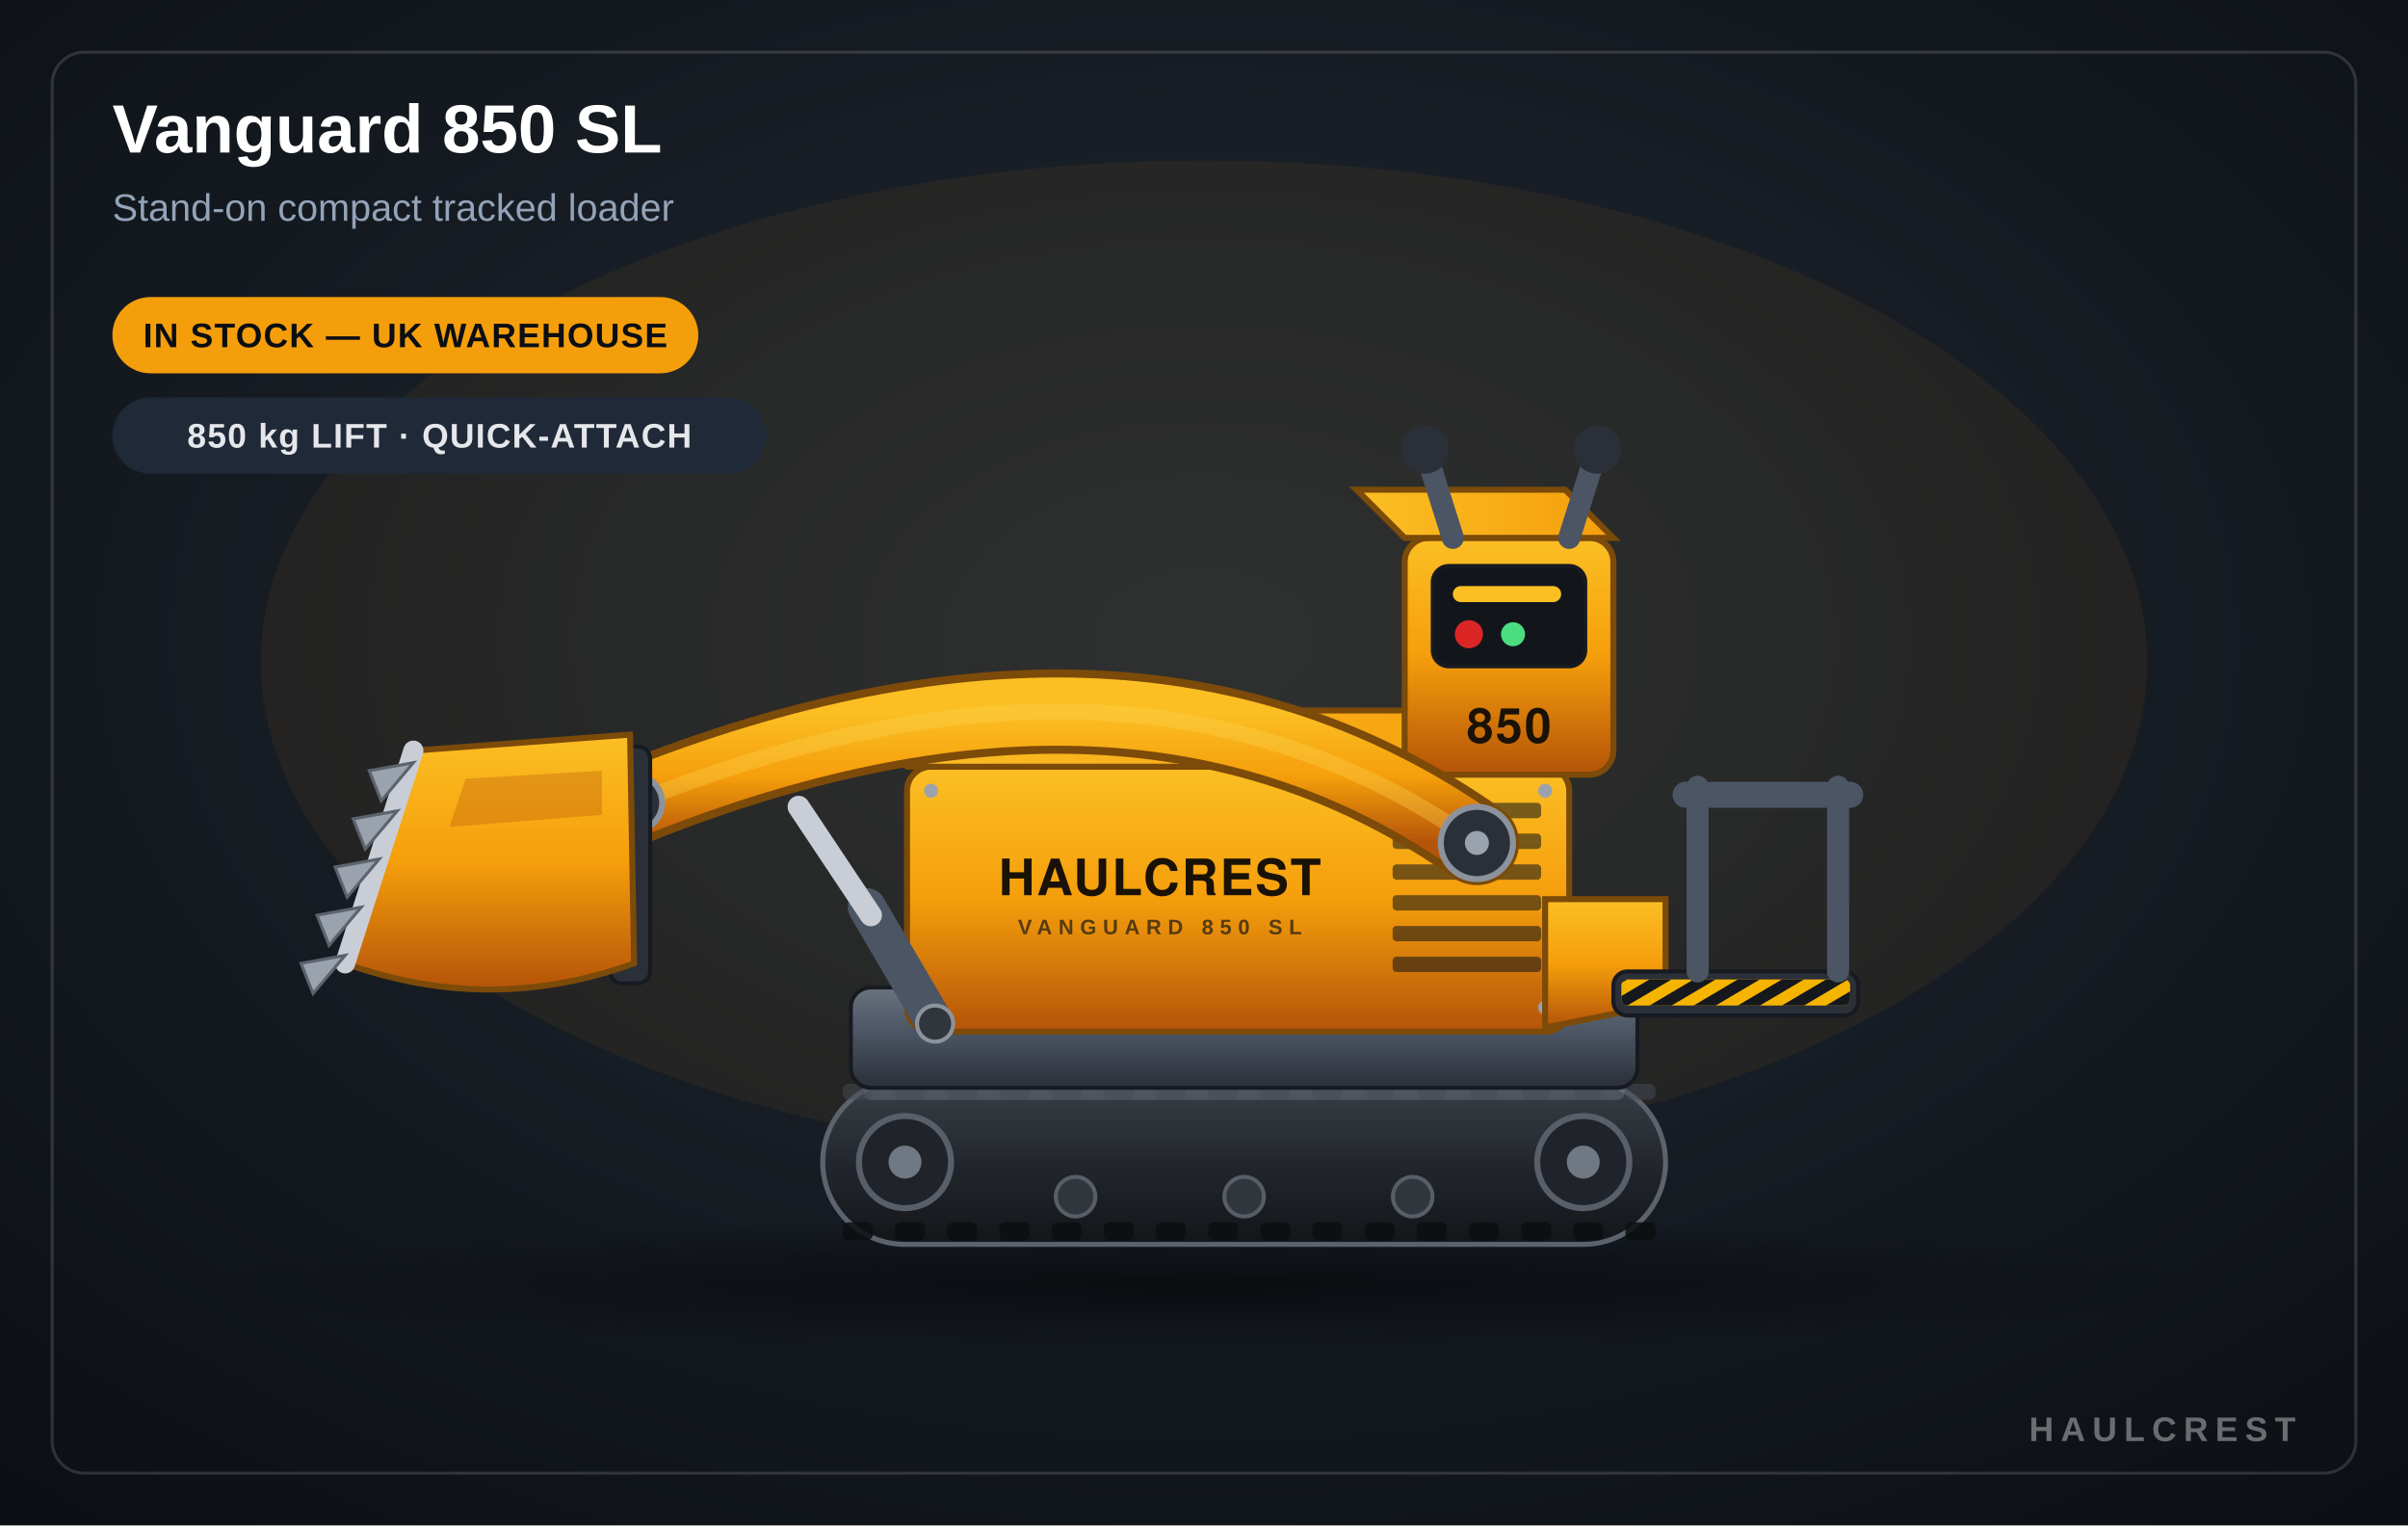
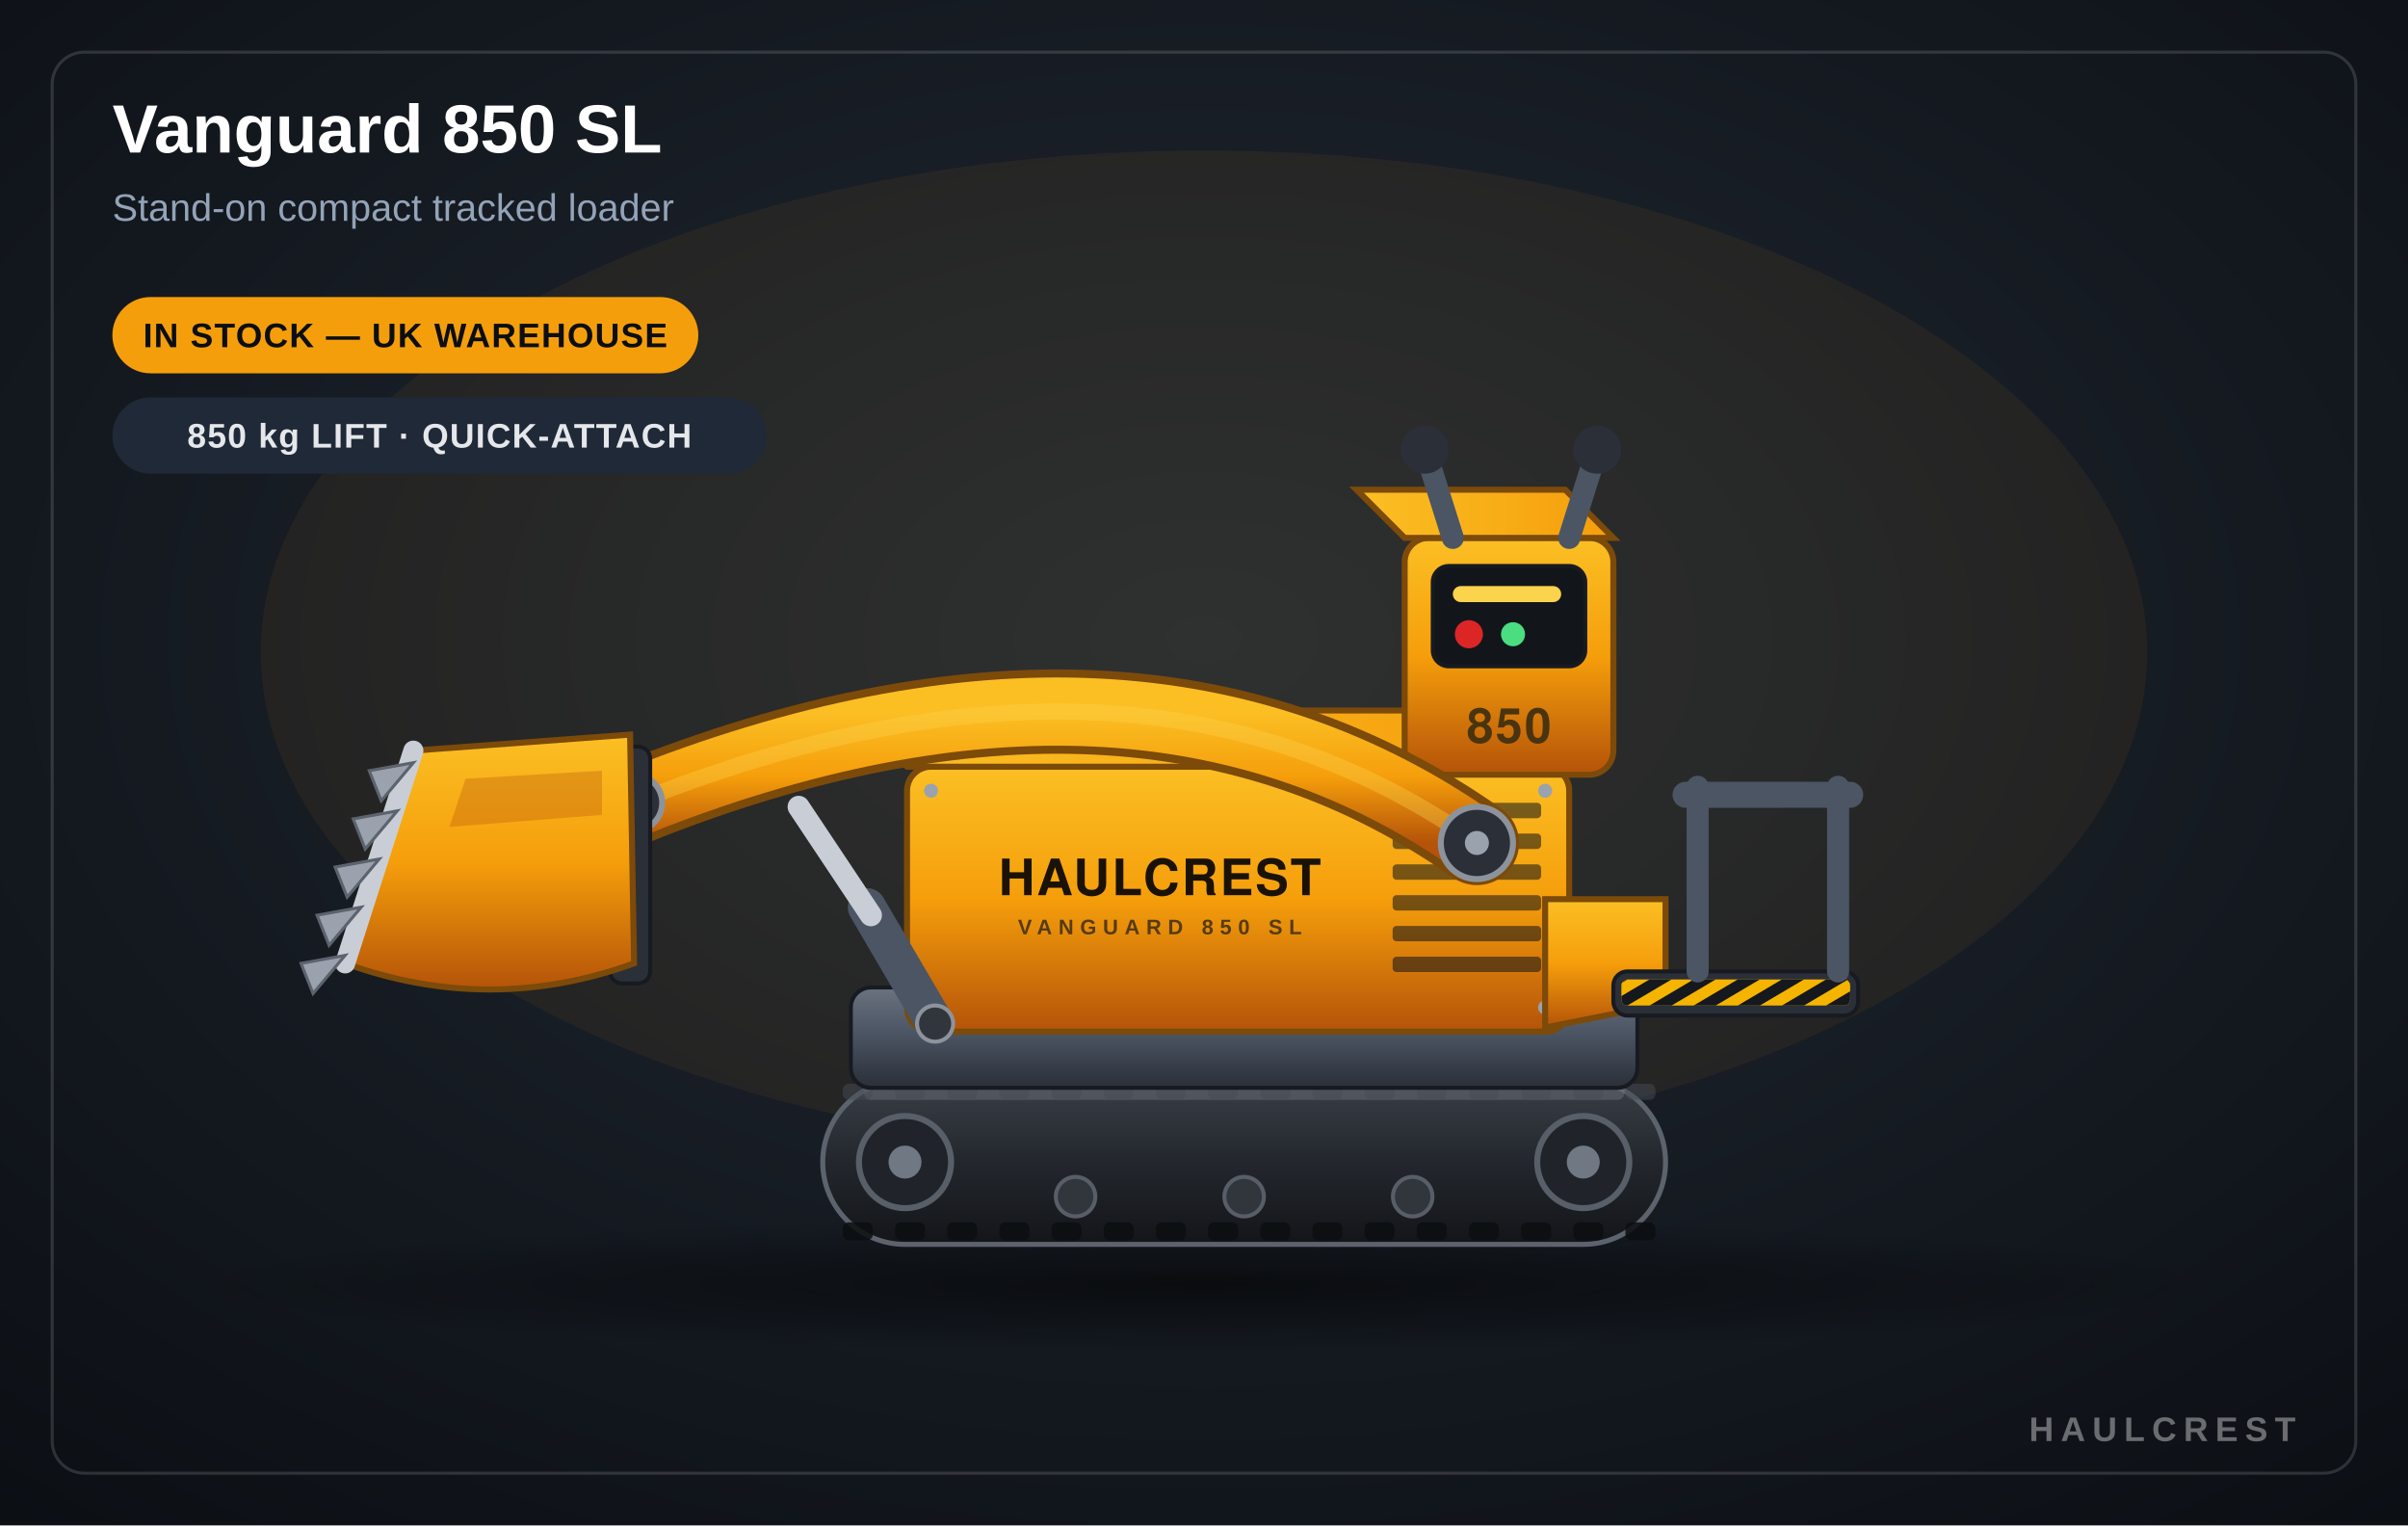
<svg xmlns="http://www.w3.org/2000/svg" viewBox="0 0 1200 760" width="1200" height="760" role="img">
  <defs>
    <linearGradient id="steel" x1="0" y1="0" x2="0" y2="1">
      <stop offset="0" stop-color="#6b7280" />
      <stop offset=".45" stop-color="#4b5563" />
      <stop offset="1" stop-color="#2a2f38" />
    </linearGradient>
    <linearGradient id="steelLite" x1="0" y1="0" x2="0" y2="1">
      <stop offset="0" stop-color="#aeb6c2" />
      <stop offset="1" stop-color="#6b7280" />
    </linearGradient>
    <linearGradient id="dark" x1="0" y1="0" x2="0" y2="1">
      <stop offset="0" stop-color="#31363f" />
      <stop offset="1" stop-color="#15181d" />
    </linearGradient>
    <linearGradient id="rubber" x1="0" y1="0" x2="0" y2="1">
      <stop offset="0" stop-color="#3a3f47" />
      <stop offset=".5" stop-color="#23272d" />
      <stop offset="1" stop-color="#131519" />
    </linearGradient>
    <radialGradient id="studioD" cx=".5" cy=".42" r=".78">
      <stop offset="0" stop-color="#232a33" />
      <stop offset=".6" stop-color="#141920" />
      <stop offset="1" stop-color="#0b0e13" />
    </radialGradient>
    <radialGradient id="studioL" cx=".5" cy=".4" r=".8">
      <stop offset="0" stop-color="#ffffff" />
      <stop offset=".65" stop-color="#eef1f5" />
      <stop offset="1" stop-color="#d7dce4" />
    </radialGradient>
    <linearGradient id="skyG" x1="0" y1="0" x2="0" y2="1">
      <stop offset="0" stop-color="#9fc0d8" />
      <stop offset=".55" stop-color="#cfe0ea" />
      <stop offset="1" stop-color="#e8eef2" />
    </linearGradient>
    <radialGradient id="shadow" cx=".5" cy=".5" r=".5">
      <stop offset="0" stop-color="#000" stop-opacity=".55" />
      <stop offset="1" stop-color="#000" stop-opacity="0" />
    </radialGradient>
    <linearGradient id="glassG" x1="0" y1="0" x2="1" y2="1">
      <stop offset="0" stop-color="#dfeaf2" stop-opacity=".9" />
      <stop offset="1" stop-color="#8fa6b8" stop-opacity=".75" />
    </linearGradient>
-     <linearGradient id="hc" x1="0" y1="0" x2="0" y2="1">
+     <linearGradient id="paint" x1="0" y1="0" x2="0" y2="1">
      <stop offset="0" stop-color="#fbbf24" />
      <stop offset=".5" stop-color="#f59e0b" />
      <stop offset="1" stop-color="#b45309" />
    </linearGradient>
-     <linearGradient id="hcTop" x1="0" y1="0" x2="1" y2="0">
+     <linearGradient id="paintTop" x1="0" y1="0" x2="1" y2="0">
      <stop offset="0" stop-color="#fbbf24" />
      <stop offset="1" stop-color="#f59e0b" />
    </linearGradient>
  </defs>
  <rect width="1200" height="760" fill="url(#studioD)" />
  <ellipse cx="600.0" cy="640" rx="504.0" ry="34" fill="url(#shadow)" />
-   <ellipse cx="600" cy="330" rx="470" ry="250" fill="#f59e0b" opacity=".06" />
+   <ellipse cx="600" cy="325" rx="470" ry="250" fill="#f59e0b" opacity=".06" />
  <g opacity=".5">
    <rect x="452" y="382" width="330" height="132" rx="12" fill="#7c4a09" />
    <path d="M452 382 L782 382 L752 354 L422 354 Z" fill="#7c4a09" />
  </g>
  <rect x="410" y="538" width="420" height="82" rx="41.0" fill="url(#rubber)" stroke="#5c636d" stroke-width="2.5" />
  <rect x="430.5" y="541" width="379.0" height="7" rx="3.5" fill="#6e767f" opacity=".45" />
  <rect x="420" y="609" width="15" height="9" rx="3" fill="#0c0e11" opacity=".85" />
  <rect x="420" y="540" width="15" height="8" rx="3" fill="#454b54" opacity=".5" />
  <rect x="446" y="609" width="15" height="9" rx="3" fill="#0c0e11" opacity=".85" />
  <rect x="446" y="540" width="15" height="8" rx="3" fill="#454b54" opacity=".5" />
  <rect x="472" y="609" width="15" height="9" rx="3" fill="#0c0e11" opacity=".85" />
  <rect x="472" y="540" width="15" height="8" rx="3" fill="#454b54" opacity=".5" />
  <rect x="498" y="609" width="15" height="9" rx="3" fill="#0c0e11" opacity=".85" />
  <rect x="498" y="540" width="15" height="8" rx="3" fill="#454b54" opacity=".5" />
  <rect x="524" y="609" width="15" height="9" rx="3" fill="#0c0e11" opacity=".85" />
  <rect x="524" y="540" width="15" height="8" rx="3" fill="#454b54" opacity=".5" />
  <rect x="550" y="609" width="15" height="9" rx="3" fill="#0c0e11" opacity=".85" />
  <rect x="550" y="540" width="15" height="8" rx="3" fill="#454b54" opacity=".5" />
  <rect x="576" y="609" width="15" height="9" rx="3" fill="#0c0e11" opacity=".85" />
  <rect x="576" y="540" width="15" height="8" rx="3" fill="#454b54" opacity=".5" />
  <rect x="602" y="609" width="15" height="9" rx="3" fill="#0c0e11" opacity=".85" />
  <rect x="602" y="540" width="15" height="8" rx="3" fill="#454b54" opacity=".5" />
  <rect x="628" y="609" width="15" height="9" rx="3" fill="#0c0e11" opacity=".85" />
  <rect x="628" y="540" width="15" height="8" rx="3" fill="#454b54" opacity=".5" />
  <rect x="654" y="609" width="15" height="9" rx="3" fill="#0c0e11" opacity=".85" />
  <rect x="654" y="540" width="15" height="8" rx="3" fill="#454b54" opacity=".5" />
  <rect x="680" y="609" width="15" height="9" rx="3" fill="#0c0e11" opacity=".85" />
  <rect x="680" y="540" width="15" height="8" rx="3" fill="#454b54" opacity=".5" />
  <rect x="706" y="609" width="15" height="9" rx="3" fill="#0c0e11" opacity=".85" />
  <rect x="706" y="540" width="15" height="8" rx="3" fill="#454b54" opacity=".5" />
  <rect x="732" y="609" width="15" height="9" rx="3" fill="#0c0e11" opacity=".85" />
  <rect x="732" y="540" width="15" height="8" rx="3" fill="#454b54" opacity=".5" />
  <rect x="758" y="609" width="15" height="9" rx="3" fill="#0c0e11" opacity=".85" />
  <rect x="758" y="540" width="15" height="8" rx="3" fill="#454b54" opacity=".5" />
  <rect x="784" y="609" width="15" height="9" rx="3" fill="#0c0e11" opacity=".85" />
  <rect x="784" y="540" width="15" height="8" rx="3" fill="#454b54" opacity=".5" />
  <rect x="810" y="609" width="15" height="9" rx="3" fill="#0c0e11" opacity=".85" />
  <rect x="810" y="540" width="15" height="8" rx="3" fill="#454b54" opacity=".5" />
  <circle cx="451.0" cy="579.0" r="22.96" fill="#20242a" stroke="#585f69" stroke-width="3" />
  <circle cx="789.0" cy="579.0" r="22.96" fill="#20242a" stroke="#585f69" stroke-width="3" />
  <circle cx="451.0" cy="579.0" r="8.2" fill="#6f7883" />
  <circle cx="789.0" cy="579.0" r="8.2" fill="#6f7883" />
  <circle cx="536.0" cy="596.22" r="9.84" fill="#31363d" stroke="#575e68" stroke-width="2" />
  <circle cx="620.0" cy="596.22" r="9.84" fill="#31363d" stroke="#575e68" stroke-width="2" />
  <circle cx="704.0" cy="596.22" r="9.84" fill="#31363d" stroke="#575e68" stroke-width="2" />
  <rect x="424" y="492" width="392" height="50" rx="10" fill="url(#steel)" stroke="#171b21" stroke-width="2" />
-   <rect x="452" y="382" width="330" height="132" rx="12" fill="url(#hc)" stroke="#7c4a09" stroke-width="3" />
-   <path d="M452 382 L782 382 L752 354 L422 354 Z" fill="url(#hcTop)" stroke="#7c4a09" stroke-width="3" />
+   <rect x="452" y="382" width="330" height="132" rx="12" fill="url(#paint)" stroke="#7c4a09" stroke-width="3" />
+   <path d="M452 382 L782 382 L752 354 L422 354 Z" fill="url(#paintTop)" stroke="#7c4a09" stroke-width="3" />
  <rect x="694" y="400.0" width="74" height="7.667" rx="2" fill="#0f1216" opacity=".55" />
  <rect x="694" y="415.333" width="74" height="7.667" rx="2" fill="#0f1216" opacity=".55" />
  <rect x="694" y="430.667" width="74" height="7.667" rx="2" fill="#0f1216" opacity=".55" />
  <rect x="694" y="446.0" width="74" height="7.667" rx="2" fill="#0f1216" opacity=".55" />
  <rect x="694" y="461.333" width="74" height="7.667" rx="2" fill="#0f1216" opacity=".55" />
  <rect x="694" y="476.667" width="74" height="7.667" rx="2" fill="#0f1216" opacity=".55" />
  <circle cx="464" cy="394" r="3.5" fill="#9aa2ad" />
  <circle cx="770" cy="394" r="3.5" fill="#9aa2ad" />
  <circle cx="464" cy="502" r="3.5" fill="#9aa2ad" />
  <circle cx="770" cy="502" r="3.5" fill="#9aa2ad" />
-   <rect x="700" y="268" width="104" height="118" rx="12" fill="url(#hc)" stroke="#7c4a09" stroke-width="3" />
-   <path d="M700 268 L804 268 L780 244 L676 244 Z" fill="url(#hcTop)" stroke="#7c4a09" stroke-width="3" />
+   <rect x="700" y="268" width="104" height="118" rx="12" fill="url(#paint)" stroke="#7c4a09" stroke-width="3" />
+   <path d="M700 268 L804 268 L780 244 L676 244 Z" fill="url(#paintTop)" stroke="#7c4a09" stroke-width="3" />
  <rect x="714" y="282" width="76" height="50" rx="8" fill="#12161b" stroke="#171b21" stroke-width="2" />
-   <rect x="724" y="292" width="54" height="8" rx="4" fill="#fbbf24" />
+   <rect x="724" y="292" width="54" height="8" rx="4" fill="#fcd34d" />
  <circle cx="732" cy="316" r="7" fill="#dc2626" />
  <circle cx="754" cy="316" r="6" fill="#4ade80" />
  <path d="M724 268 L712 230 M782 268 L794 230" stroke="#4b5563" stroke-width="11" stroke-linecap="round" />
  <circle cx="710" cy="224" r="12" fill="#2a2f38" />
  <circle cx="796" cy="224" r="12" fill="#2a2f38" />
-   <path d="M770 448 L830 448 L830 500 L770 512 Z" fill="url(#hc)" stroke="#7c4a09" stroke-width="3" />
+   <path d="M770 448 L830 448 L830 500 L770 512 Z" fill="url(#paint)" stroke="#7c4a09" stroke-width="3" />
  <rect x="804" y="484" width="122" height="22" rx="7" fill="#2a2f38" stroke="#171b21" stroke-width="2" />
  <clipPath id="hz17843">
    <rect x="808" y="488" width="114" height="13" rx="3" />
  </clipPath>
  <g clip-path="url(#hz17843)">
    <rect x="808" y="488" width="114" height="13" fill="#f5b400" />
    <path d="M778 501 l22 -13 h11 l-22 13 z" fill="#15181d" />
    <path d="M800 501 l22 -13 h11 l-22 13 z" fill="#15181d" />
    <path d="M822 501 l22 -13 h11 l-22 13 z" fill="#15181d" />
    <path d="M844 501 l22 -13 h11 l-22 13 z" fill="#15181d" />
    <path d="M866 501 l22 -13 h11 l-22 13 z" fill="#15181d" />
    <path d="M888 501 l22 -13 h11 l-22 13 z" fill="#15181d" />
    <path d="M910 501 l22 -13 h11 l-22 13 z" fill="#15181d" />
    <path d="M932 501 l22 -13 h11 l-22 13 z" fill="#15181d" />
  </g>
  <path d="M916 484 L916 392 M846 484 L846 392" stroke="#4b5563" stroke-width="11" stroke-linecap="round" />
  <path d="M840 396 L922 396" stroke="#4b5563" stroke-width="13" stroke-linecap="round" />
  <g transform="rotate(0 736 420)">
    <path d="M736 420 Q566 300 316 400" fill="none" stroke="#7c4a09" stroke-width="42" stroke-linecap="round" />
-     <path d="M736 420 Q566 300 316 400" fill="none" stroke="url(#hc)" stroke-width="34" stroke-linecap="round" />
+     <path d="M736 420 Q566 300 316 400" fill="none" stroke="url(#paint)" stroke-width="34" stroke-linecap="round" />
    <path d="M736 420 Q566 300 316 400" fill="none" stroke="#fcd34d" stroke-width="8" stroke-linecap="round" opacity=".35" />
    <circle cx="736" cy="420" r="18" fill="#2a2f38" stroke="#8c939d" stroke-width="3" />
    <circle cx="736" cy="420" r="6" fill="#9aa2ad" />
    <path d="M466 510 L432 452" stroke="#4b5563" stroke-width="19" stroke-linecap="round" />
    <path d="M434 456 L398 402" stroke="#c9ced6" stroke-width="11" stroke-linecap="round" />
    <circle cx="466" cy="510" r="9" fill="#31363d" stroke="#8c939d" stroke-width="2" />
    <circle cx="316" cy="400" r="14" fill="#2a2f38" stroke="#8c939d" stroke-width="3" />
    <rect x="304" y="372" width="20" height="118" rx="6" fill="#2a2f38" stroke="#171b21" stroke-width="2" />
-     <path d="M314 366 L206 374 L172 480 Q244 506 316 480 Z" fill="url(#hc)" stroke="#7c4a09" stroke-width="3" />
+     <path d="M314 366 L206 374 L172 480 Q244 506 316 480 Z" fill="url(#paint)" stroke="#7c4a09" stroke-width="3" />
    <path d="M232 388 L300 384 L300 406 L224 412 Z" fill="#b45309" opacity=".32" />
    <path d="M206 374 L172 480" stroke="#c9ced6" stroke-width="10" stroke-linecap="round" />
    <path d="M206 380 l-22 4 l6 15 z" fill="#9aa2ad" stroke="#5c636d" stroke-width="1.5" />
    <path d="M198 404 l-22 4 l6 15 z" fill="#9aa2ad" stroke="#5c636d" stroke-width="1.5" />
    <path d="M189 428 l-22 4 l6 15 z" fill="#9aa2ad" stroke="#5c636d" stroke-width="1.5" />
    <path d="M180 452 l-22 4 l6 15 z" fill="#9aa2ad" stroke="#5c636d" stroke-width="1.5" />
    <path d="M172 476 l-22 4 l6 15 z" fill="#9aa2ad" stroke="#5c636d" stroke-width="1.5" />
  </g>
  <text x="578" y="446" text-anchor="middle" font-family="Arial Black,Helvetica,sans-serif" font-weight="800" font-size="25" letter-spacing="1.1" fill="#1a1206">HAULCREST</text>
  <text x="578" y="465.5" text-anchor="middle" font-family="Arial,Helvetica,sans-serif" font-weight="700" font-size="10.5" letter-spacing="3.2" fill="#4a3410" opacity=".92">VANGUARD 850 SL</text>
-   <text x="752" y="370" text-anchor="middle" font-family="Arial Black,Helvetica,sans-serif" font-weight="800" font-size="24" letter-spacing="1.1" fill="#1a1206">850</text>
+   <text x="752" y="370" text-anchor="middle" font-family="Arial Black,Helvetica,sans-serif" font-weight="800" font-size="24" letter-spacing="1.1" fill="#4a3410">850</text>
  <text x="56" y="76" font-family="Arial,Helvetica,sans-serif" font-weight="800" font-size="34" fill="#ffffff">Vanguard 850 SL</text>
  <text x="56" y="110" font-family="Arial,Helvetica,sans-serif" font-weight="500" font-size="19" fill="#93a3b8">Stand-on compact tracked loader</text>
  <rect x="56" y="148" width="292" height="38" rx="19.0" fill="#f59e0b" />
  <text x="202" y="173" text-anchor="middle" font-family="Arial,Helvetica,sans-serif" font-weight="800" font-size="17" letter-spacing=".6" fill="#0b0e13">IN STOCK — UK WAREHOUSE</text>
  <rect x="56" y="198" width="326" height="38" rx="19.0" fill="#1f2937" />
  <text x="219" y="223" text-anchor="middle" font-family="Arial,Helvetica,sans-serif" font-weight="800" font-size="17" letter-spacing=".6" fill="#e5e7eb">850 kg LIFT · QUICK-ATTACH</text>
  <rect x="26" y="26" width="1148" height="708" rx="16" fill="none" stroke="#ffffff" stroke-width="1.5" opacity=".14" />
  <text x="1144" y="718" text-anchor="end" font-family="Arial,Helvetica,sans-serif" font-weight="800" font-size="17" letter-spacing="3.5" fill="#ffffff" opacity=".38">HAULCREST</text>
</svg>
